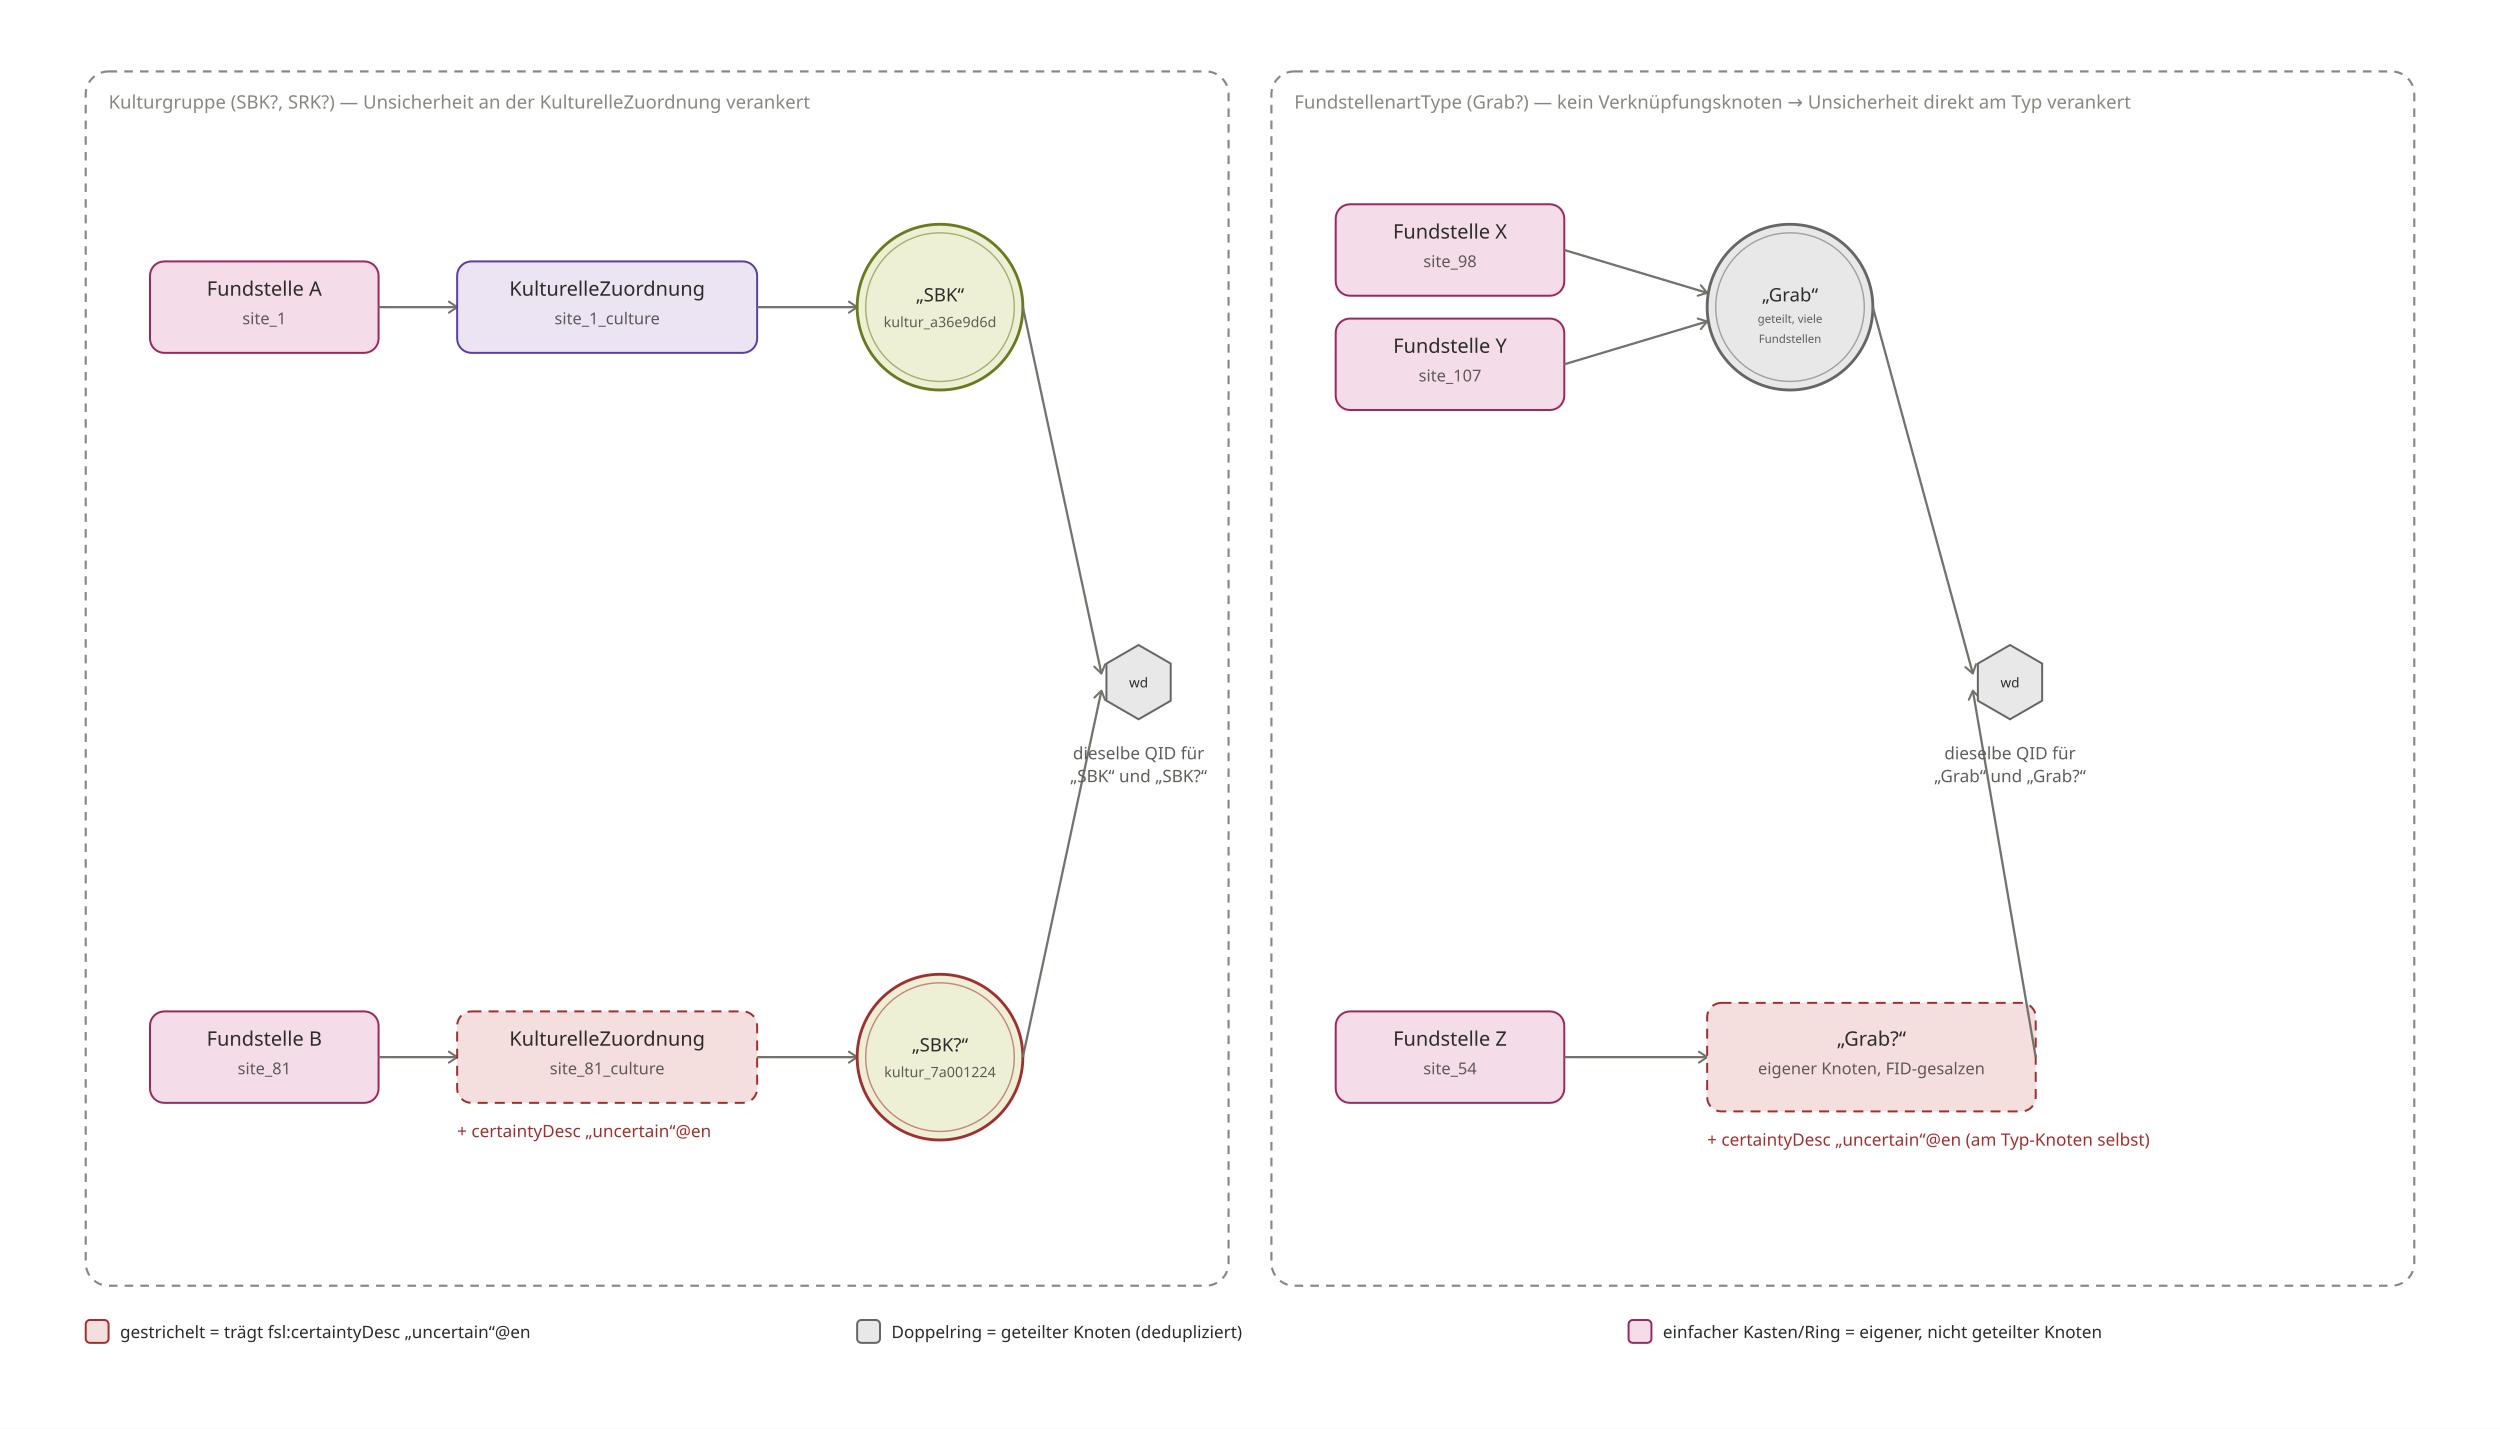
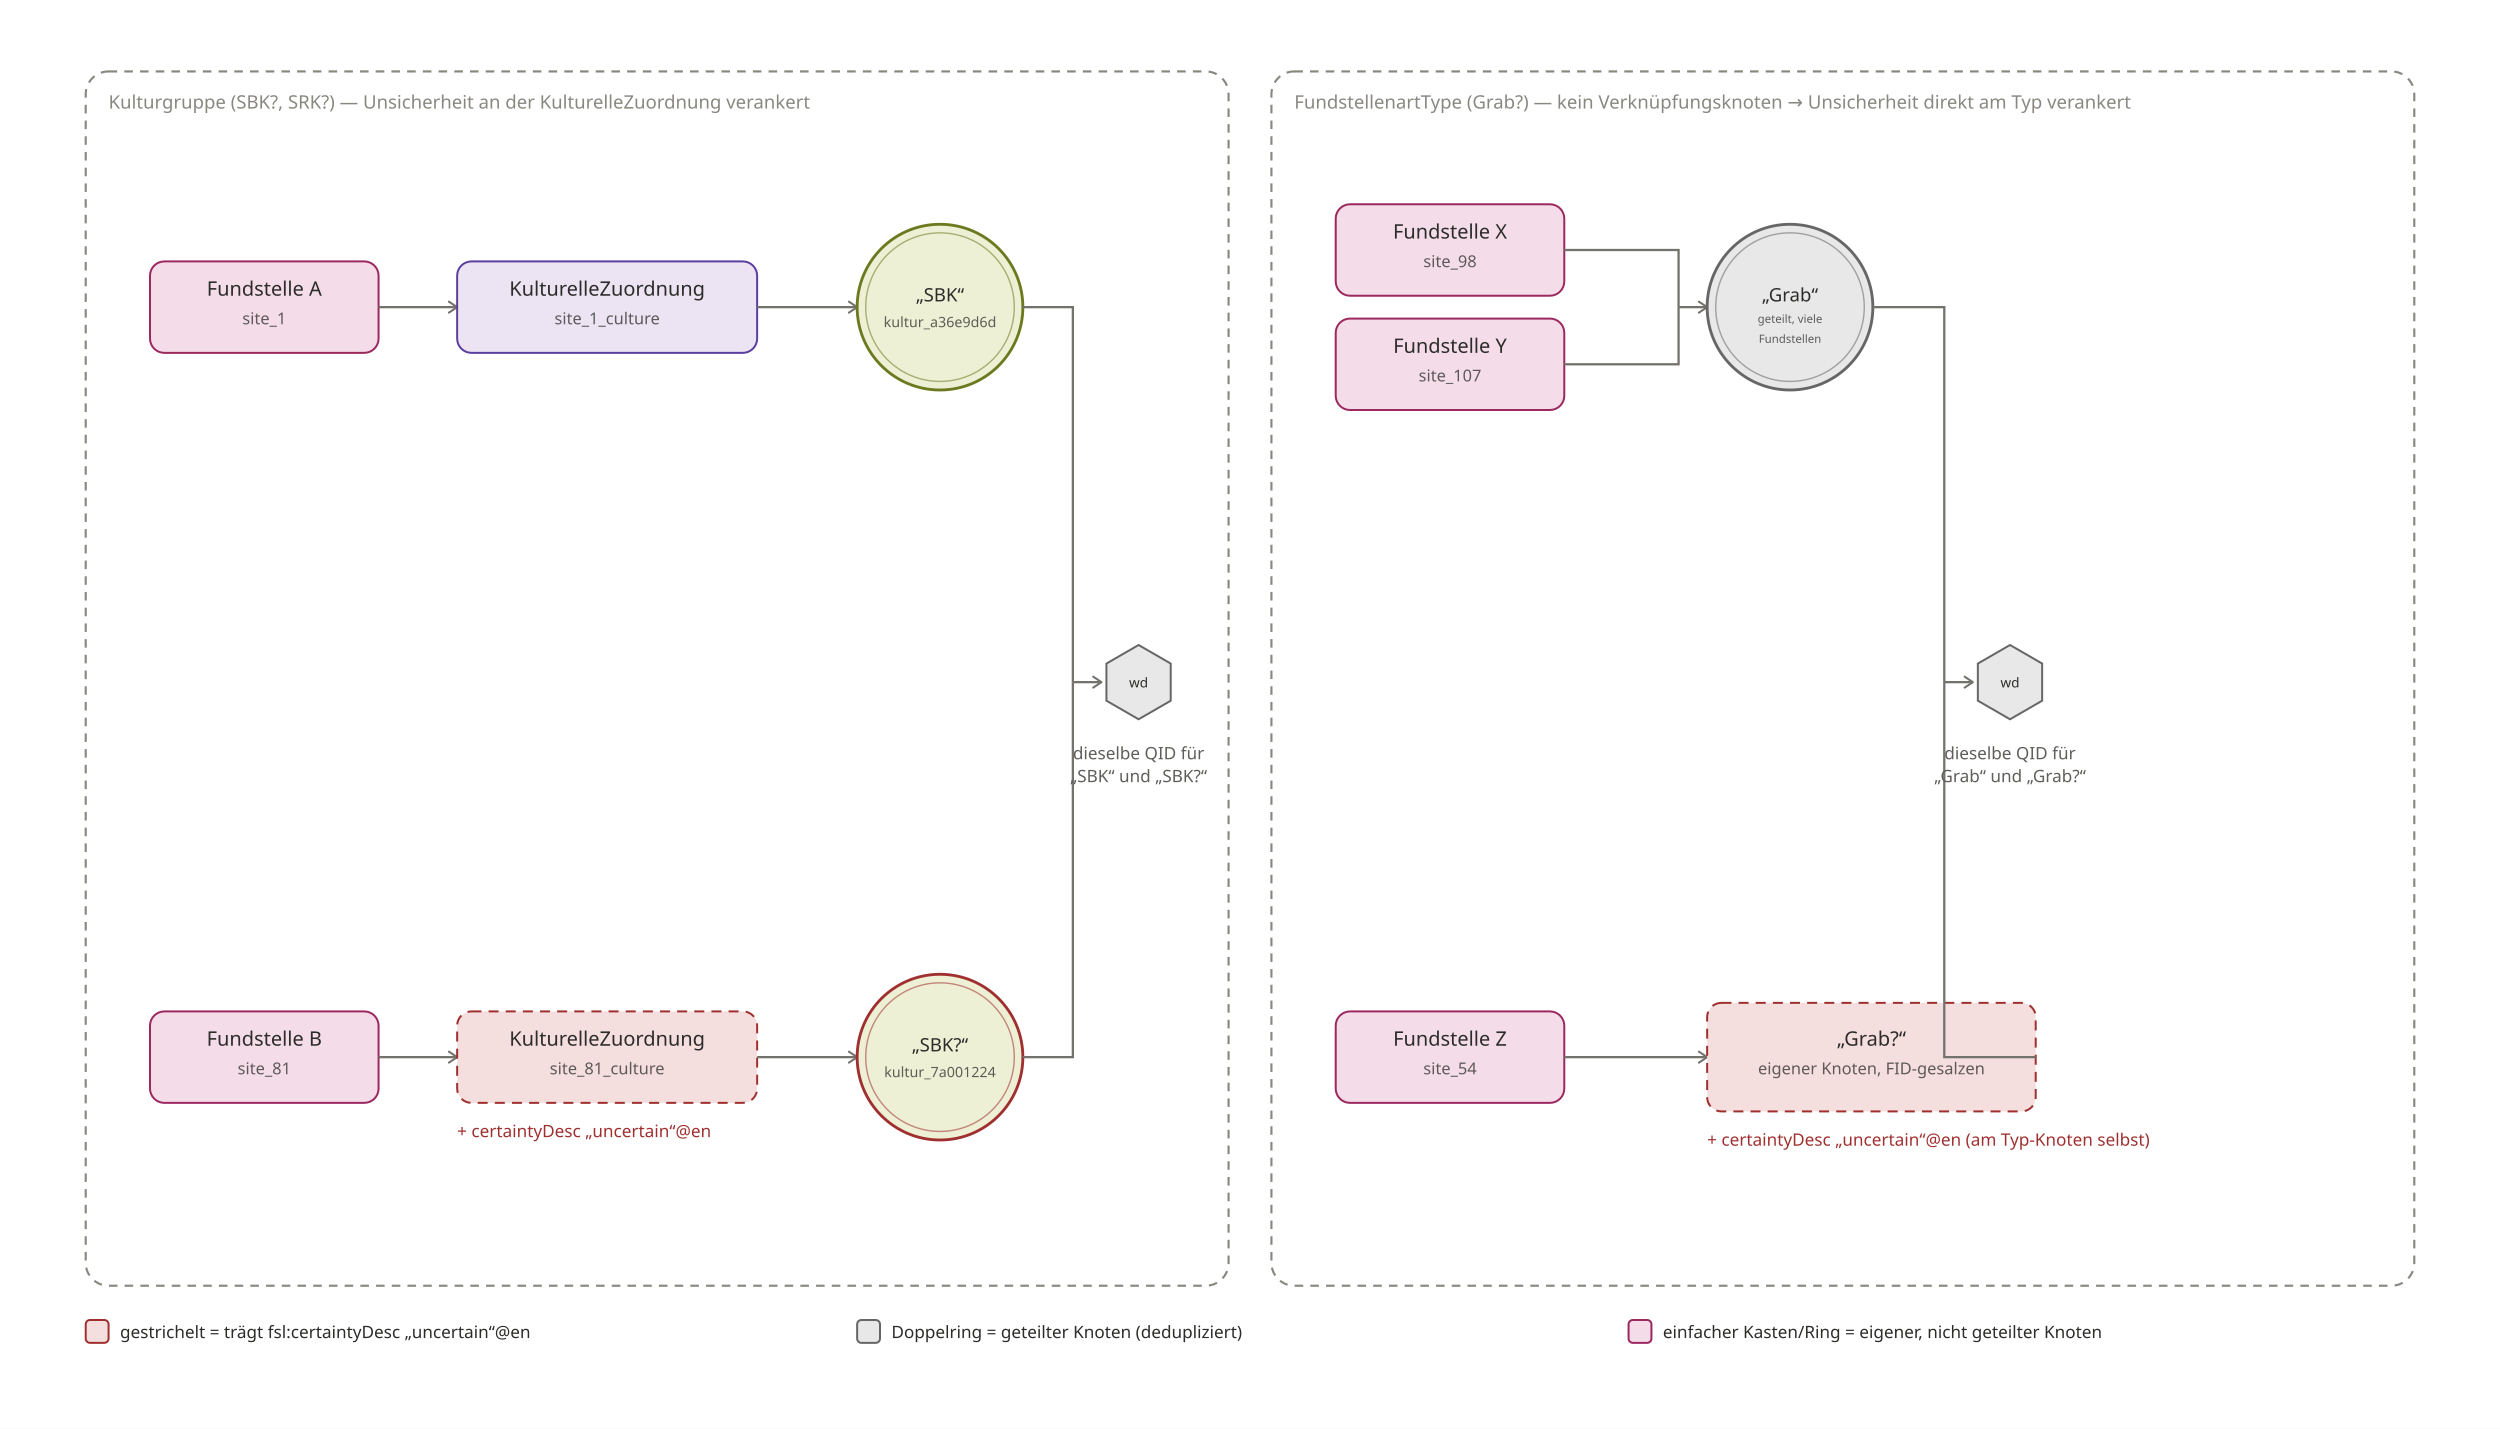
<svg xmlns="http://www.w3.org/2000/svg" width="1750" height="1000" viewBox="0 0 1750 1000" role="img">
  <rect x="0" y="0" width="1750" height="1000" fill="#ffffff" />
  <defs>
    <marker id="arrow" viewBox="0 0 10 10" refX="8" refY="5" markerWidth="6" markerHeight="6" orient="auto-start-reverse">
      <path d="M2 1L8 5L2 9" fill="none" stroke="#73726c" stroke-width="1.5" stroke-linecap="round" stroke-linejoin="round" />
    </marker>
    <marker id="arrow-uncertain" viewBox="0 0 10 10" refX="8" refY="5" markerWidth="6" markerHeight="6" orient="auto-start-reverse">
      <path d="M2 1L8 5L2 9" fill="none" stroke="#a03030" stroke-width="1.5" stroke-linecap="round" stroke-linejoin="round" />
    </marker>
  </defs>
  <rect x="60.0" y="50.0" width="800.0" height="850.0" rx="16" fill="none" stroke="#888780" stroke-width="1.5" stroke-dasharray="6 5" />
  <text x="76.0" y="76.0" font-family="Fira Sans" font-weight="500" font-size="13" fill="#888780">Kulturgruppe (SBK?, SRK?) — Unsicherheit an der KulturelleZuordnung verankert</text>
  <rect x="105.0" y="183.0" width="160.0" height="64.0" rx="10" fill="#f4dde9" stroke="#9c2860" stroke-width="1.4" />
  <text x="185.0" y="207.0" text-anchor="middle" font-family="Fira Sans" font-weight="500" font-size="14.0" fill="#2c2c2a">Fundstelle A</text>
  <text x="185.0" y="227.0" text-anchor="middle" font-family="Fira Sans" font-size="11.5" fill="#2c2c2a" opacity="0.75">site_1</text>
  <line x1="265.0" y1="215.0" x2="320.0" y2="215.0" stroke="#73726c" stroke-width="1.6" marker-end="url(#arrow)" />
  <rect x="320.0" y="183.0" width="210.0" height="64.0" rx="10" fill="#ece4f2" stroke="#5b3fa0" stroke-width="1.4" />
  <text x="425.0" y="207.0" text-anchor="middle" font-family="Fira Sans" font-weight="500" font-size="14.0" fill="#2c2c2a">KulturelleZuordnung</text>
  <text x="425.0" y="227.0" text-anchor="middle" font-family="Fira Sans" font-size="11.5" fill="#2c2c2a" opacity="0.75">site_1_culture</text>
  <line x1="530.0" y1="215.0" x2="600.0" y2="215.0" stroke="#73726c" stroke-width="1.6" marker-end="url(#arrow)" />
  <circle cx="658.0" cy="215.0" r="58.0" fill="#eef0d6" stroke="#6b7a1f" stroke-width="2" />
  <circle cx="658.0" cy="215.0" r="52.0" fill="none" stroke="#6b7a1f" stroke-width="1" opacity="0.55" />
  <text x="658.0" y="211.0" text-anchor="middle" font-family="Fira Sans" font-weight="500" font-size="13.0" fill="#2c2c2a">„SBK“</text>
  <text x="658.0" y="229.0" text-anchor="middle" font-family="Fira Sans" font-size="10.0" fill="#2c2c2a" opacity="0.75">kultur_a36e9d6d</text>
  <rect x="105.0" y="708.0" width="160.0" height="64.0" rx="10" fill="#f4dde9" stroke="#9c2860" stroke-width="1.4" />
  <text x="185.0" y="732.0" text-anchor="middle" font-family="Fira Sans" font-weight="500" font-size="14.0" fill="#2c2c2a">Fundstelle B</text>
  <text x="185.0" y="752.0" text-anchor="middle" font-family="Fira Sans" font-size="11.5" fill="#2c2c2a" opacity="0.75">site_81</text>
  <line x1="265.0" y1="740.0" x2="320.0" y2="740.0" stroke="#73726c" stroke-width="1.6" marker-end="url(#arrow)" />
  <rect x="320.0" y="708.0" width="210.0" height="64.0" rx="10" fill="#f5dede" stroke="#a03030" stroke-width="1.4" stroke-dasharray="7 5" />
  <text x="425.0" y="732.0" text-anchor="middle" font-family="Fira Sans" font-weight="500" font-size="14.0" fill="#2c2c2a">KulturelleZuordnung</text>
  <text x="425.0" y="752.0" text-anchor="middle" font-family="Fira Sans" font-size="11.5" fill="#2c2c2a" opacity="0.75">site_81_culture</text>
  <text x="320.0" y="796.0" font-family="Fira Sans" font-size="12" fill="#a03030">+ certaintyDesc „uncertain“@en</text>
  <line x1="530.0" y1="740.0" x2="600.0" y2="740.0" stroke="#73726c" stroke-width="1.6" marker-end="url(#arrow)" />
  <circle cx="658.0" cy="740.0" r="58.0" fill="#eef0d6" stroke="#a03030" stroke-width="2" />
  <circle cx="658.0" cy="740.0" r="52.0" fill="none" stroke="#a03030" stroke-width="1" opacity="0.55" />
  <text x="658.0" y="736.0" text-anchor="middle" font-family="Fira Sans" font-weight="500" font-size="13.0" fill="#2c2c2a">„SBK?“</text>
  <text x="658.0" y="754.0" text-anchor="middle" font-family="Fira Sans" font-size="10.0" fill="#2c2c2a" opacity="0.75">kultur_7a001224</text>
-   <line x1="716.0" y1="215.0" x2="771.0" y2="471.5" stroke="#73726c" stroke-width="1.6" marker-end="url(#arrow)" />
-   <line x1="716.0" y1="740.0" x2="771.0" y2="483.5" stroke="#73726c" stroke-width="1.6" marker-end="url(#arrow)" />
+   <path d="M 716.0 215.0 L 751.0 215.0 L 751.0 477.5" fill="none" stroke="#73726c" stroke-width="1.6" />
+   <path d="M 716.0 740.0 L 751.0 740.0 L 751.0 477.5" fill="none" stroke="#73726c" stroke-width="1.6" />
+   <line x1="751.0" y1="477.5" x2="771.0" y2="477.5" stroke="#73726c" stroke-width="1.6" marker-end="url(#arrow)" />
  <polygon points="819.5,490.5 797.0,503.5 774.5,490.5 774.5,464.5 797.0,451.5 819.5,464.5" fill="#e8e8e8" stroke="#666666" stroke-width="1.4" />
  <text x="797.0" y="477.5" text-anchor="middle" dominant-baseline="central" font-family="Fira Sans" font-weight="500" font-size="9.5" fill="#2c2c2a">wd</text>
  <text x="797.0" y="531.5" text-anchor="middle" font-family="Fira Sans" font-size="12" fill="#5f5e5a">dieselbe QID für</text>
  <text x="797.0" y="547.5" text-anchor="middle" font-family="Fira Sans" font-size="12" fill="#5f5e5a">„SBK“ und „SBK?“</text>
  <rect x="890.0" y="50.0" width="800.0" height="850.0" rx="16" fill="none" stroke="#888780" stroke-width="1.5" stroke-dasharray="6 5" />
  <text x="906.0" y="76.0" font-family="Fira Sans" font-weight="500" font-size="13" fill="#888780">FundstellenartType (Grab?) — kein Verknüpfungsknoten → Unsicherheit direkt am Typ verankert</text>
  <rect x="935.0" y="143.0" width="160.0" height="64.0" rx="10" fill="#f4dde9" stroke="#9c2860" stroke-width="1.4" />
  <text x="1015.0" y="167.0" text-anchor="middle" font-family="Fira Sans" font-weight="500" font-size="14.0" fill="#2c2c2a">Fundstelle X</text>
  <text x="1015.0" y="187.0" text-anchor="middle" font-family="Fira Sans" font-size="11.5" fill="#2c2c2a" opacity="0.75">site_98</text>
  <rect x="935.0" y="223.0" width="160.0" height="64.0" rx="10" fill="#f4dde9" stroke="#9c2860" stroke-width="1.4" />
  <text x="1015.0" y="247.0" text-anchor="middle" font-family="Fira Sans" font-weight="500" font-size="14.0" fill="#2c2c2a">Fundstelle Y</text>
  <text x="1015.0" y="267.0" text-anchor="middle" font-family="Fira Sans" font-size="11.5" fill="#2c2c2a" opacity="0.75">site_107</text>
-   <line x1="1095.0" y1="175.0" x2="1195.0" y2="205.0" stroke="#73726c" stroke-width="1.6" marker-end="url(#arrow)" />
-   <line x1="1095.0" y1="255.0" x2="1195.0" y2="225.0" stroke="#73726c" stroke-width="1.6" marker-end="url(#arrow)" />
+   <path d="M 1095.0 175.0 L 1175.0 175.0 L 1175.0 215.0" fill="none" stroke="#73726c" stroke-width="1.6" />
+   <path d="M 1095.0 255.0 L 1175.0 255.0 L 1175.0 215.0" fill="none" stroke="#73726c" stroke-width="1.6" />
+   <line x1="1175.0" y1="215.0" x2="1195.0" y2="215.0" stroke="#73726c" stroke-width="1.6" marker-end="url(#arrow)" />
  <circle cx="1253.0" cy="215.0" r="58.0" fill="#e8e8e8" stroke="#666666" stroke-width="2" />
  <circle cx="1253.0" cy="215.0" r="52.0" fill="none" stroke="#666666" stroke-width="1" opacity="0.55" />
  <text x="1253.0" y="211.0" text-anchor="middle" font-family="Fira Sans" font-weight="500" font-size="13.0" fill="#2c2c2a">„Grab“</text>
  <text x="1253.0" y="226.0" text-anchor="middle" font-family="Fira Sans" font-size="8.0" fill="#2c2c2a" opacity="0.75">geteilt, viele</text>
  <text x="1253.0" y="240.0" text-anchor="middle" font-family="Fira Sans" font-size="8.0" fill="#2c2c2a" opacity="0.75">Fundstellen</text>
  <rect x="935.0" y="708.0" width="160.0" height="64.0" rx="10" fill="#f4dde9" stroke="#9c2860" stroke-width="1.4" />
  <text x="1015.0" y="732.0" text-anchor="middle" font-family="Fira Sans" font-weight="500" font-size="14.0" fill="#2c2c2a">Fundstelle Z</text>
  <text x="1015.0" y="752.0" text-anchor="middle" font-family="Fira Sans" font-size="11.5" fill="#2c2c2a" opacity="0.75">site_54</text>
  <line x1="1095.0" y1="740.0" x2="1195.0" y2="740.0" stroke="#73726c" stroke-width="1.6" marker-end="url(#arrow)" />
  <rect x="1195.0" y="702.0" width="230.0" height="76.0" rx="10" fill="#f5dede" stroke="#a03030" stroke-width="1.4" stroke-dasharray="7 5" />
  <text x="1310.0" y="732.0" text-anchor="middle" font-family="Fira Sans" font-weight="500" font-size="14.0" fill="#2c2c2a">„Grab?“</text>
  <text x="1310.0" y="752.0" text-anchor="middle" font-family="Fira Sans" font-size="11.5" fill="#2c2c2a" opacity="0.75">eigener Knoten, FID-gesalzen</text>
  <text x="1195.0" y="802.0" font-family="Fira Sans" font-size="12" fill="#a03030">+ certaintyDesc „uncertain“@en (am Typ-Knoten selbst)</text>
-   <line x1="1311.0" y1="215.0" x2="1381.0" y2="471.5" stroke="#73726c" stroke-width="1.6" marker-end="url(#arrow)" />
-   <line x1="1425.0" y1="740.0" x2="1381.0" y2="483.5" stroke="#73726c" stroke-width="1.6" marker-end="url(#arrow)" />
+   <path d="M 1311.0 215.0 L 1361.0 215.0 L 1361.0 477.5" fill="none" stroke="#73726c" stroke-width="1.6" />
+   <path d="M 1425.0 740.0 L 1361.0 740.0 L 1361.0 477.5" fill="none" stroke="#73726c" stroke-width="1.6" />
+   <line x1="1361.0" y1="477.5" x2="1381.0" y2="477.5" stroke="#73726c" stroke-width="1.6" marker-end="url(#arrow)" />
  <polygon points="1429.5,490.5 1407.0,503.5 1384.5,490.5 1384.5,464.5 1407.0,451.5 1429.5,464.5" fill="#e8e8e8" stroke="#666666" stroke-width="1.4" />
  <text x="1407.0" y="477.5" text-anchor="middle" dominant-baseline="central" font-family="Fira Sans" font-weight="500" font-size="9.5" fill="#2c2c2a">wd</text>
  <text x="1407.0" y="531.5" text-anchor="middle" font-family="Fira Sans" font-size="12" fill="#5f5e5a">dieselbe QID für</text>
  <text x="1407.0" y="547.5" text-anchor="middle" font-family="Fira Sans" font-size="12" fill="#5f5e5a">„Grab“ und „Grab?“</text>
  <rect x="60.0" y="924.0" width="16" height="16" rx="3" fill="#f5dede" stroke="#a03030" stroke-width="1.4" />
  <text x="84.0" y="932.0" dominant-baseline="central" font-family="Fira Sans" font-size="12" fill="#2c2c2a">gestrichelt = trägt fsl:certaintyDesc „uncertain“@en</text>
  <rect x="600.0" y="924.0" width="16" height="16" rx="3" fill="#e8e8e8" stroke="#666666" stroke-width="1.4" />
  <text x="624.0" y="932.0" dominant-baseline="central" font-family="Fira Sans" font-size="12" fill="#2c2c2a">Doppelring = geteilter Knoten (dedupliziert)</text>
  <rect x="1140.0" y="924.0" width="16" height="16" rx="3" fill="#f4dde9" stroke="#9c2860" stroke-width="1.4" />
  <text x="1164.0" y="932.0" dominant-baseline="central" font-family="Fira Sans" font-size="12" fill="#2c2c2a">einfacher Kasten/Ring = eigener, nicht geteilter Knoten</text>
</svg>
